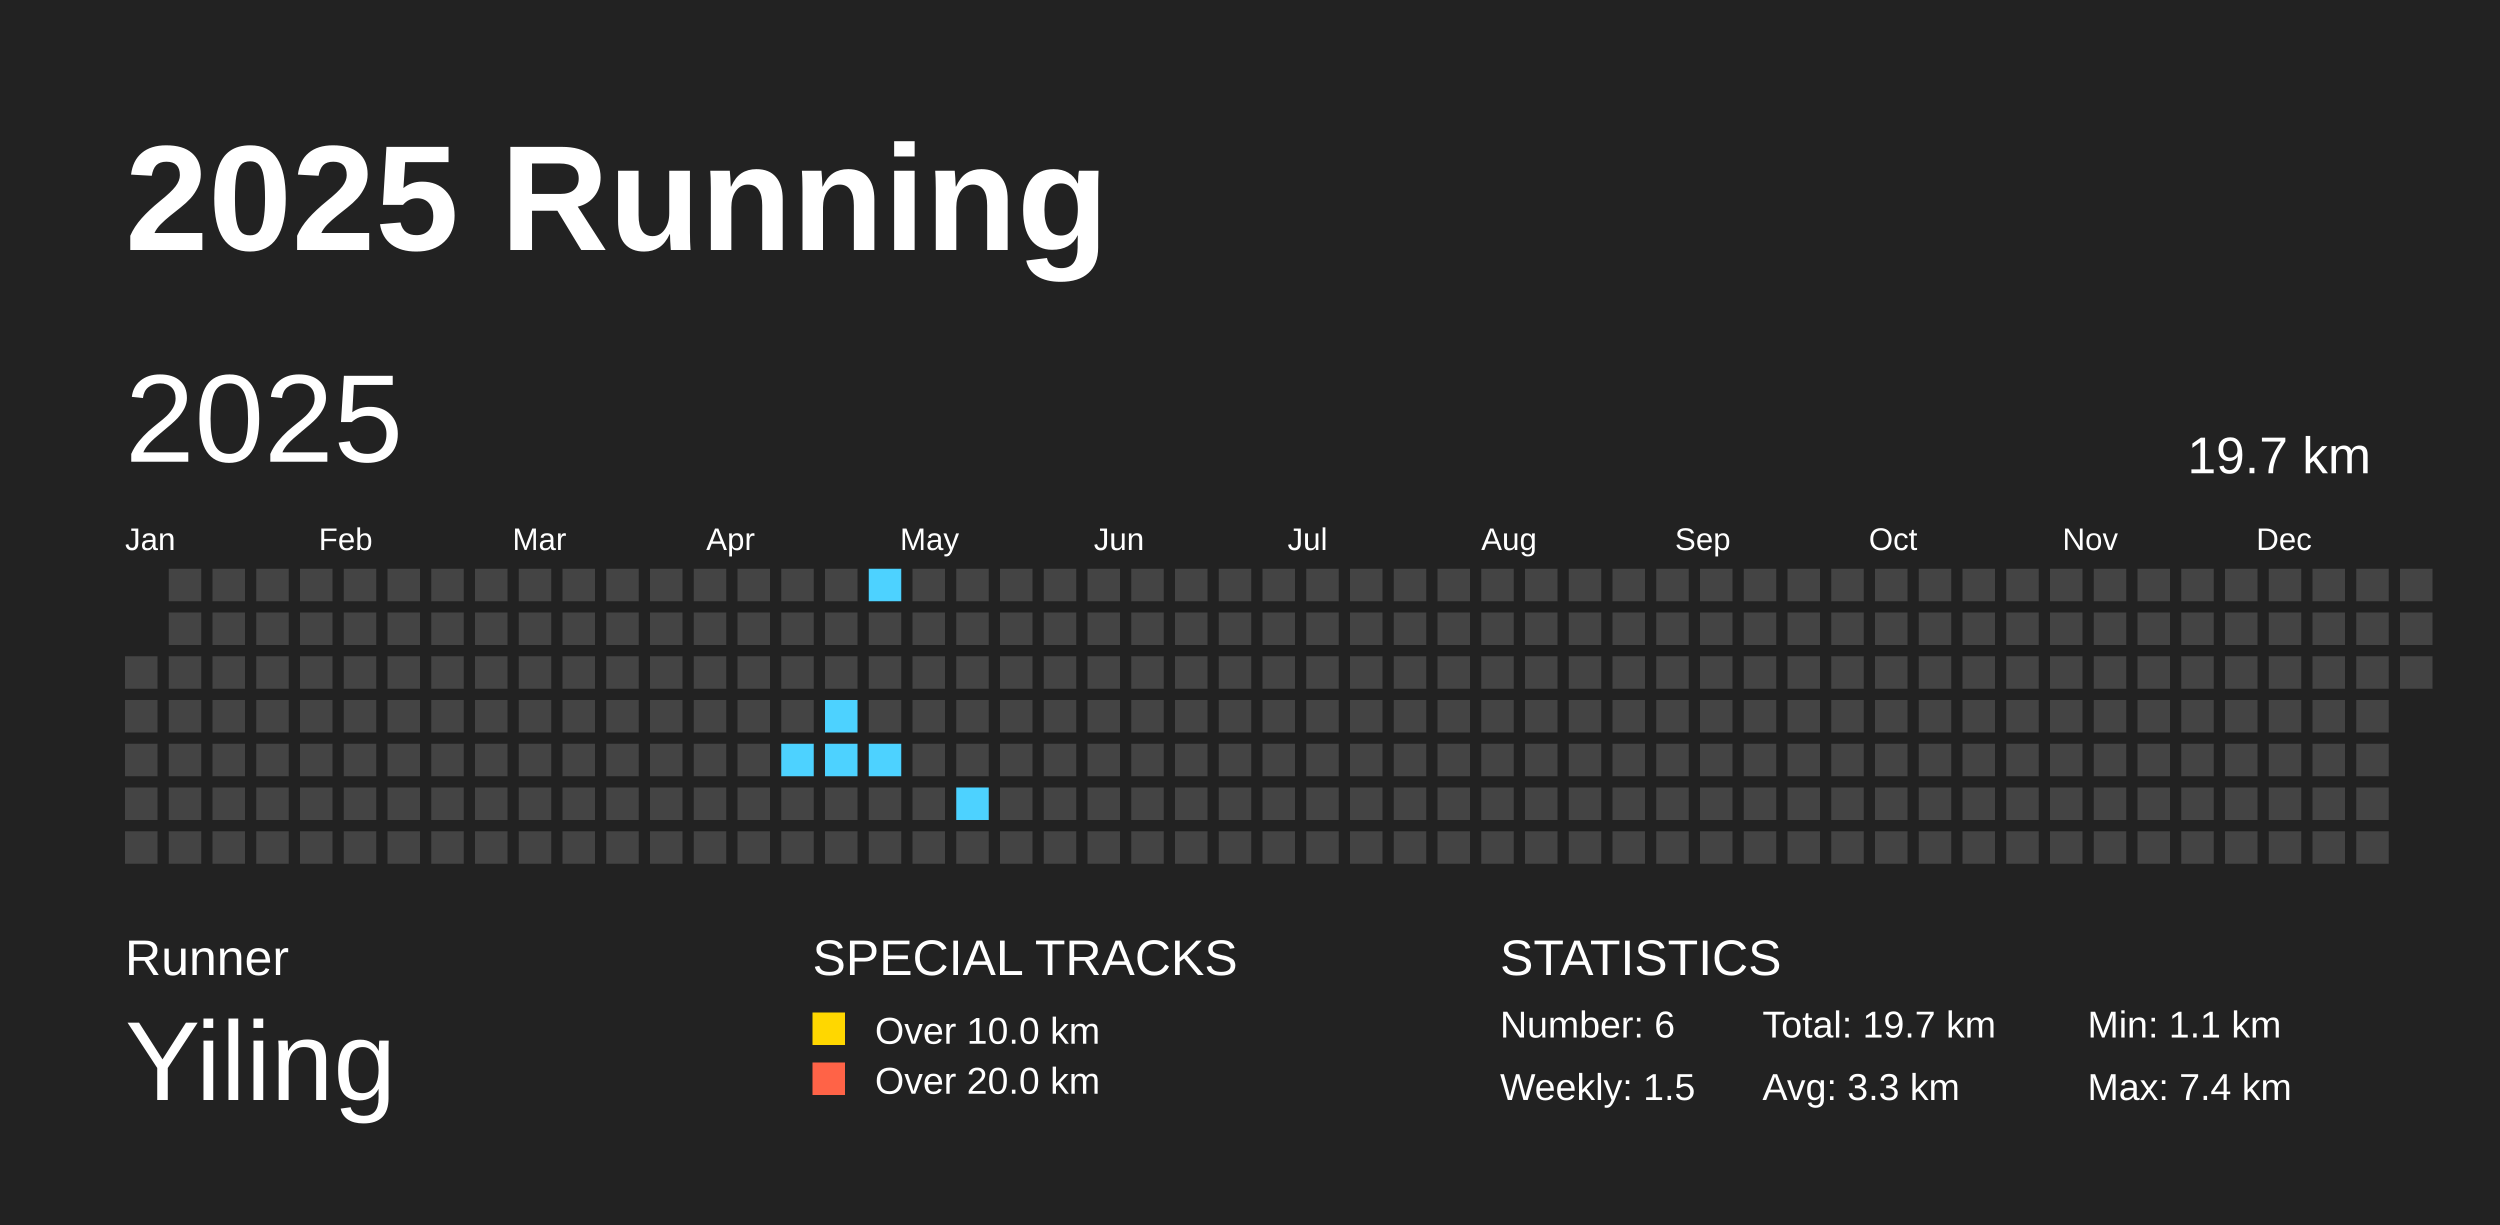
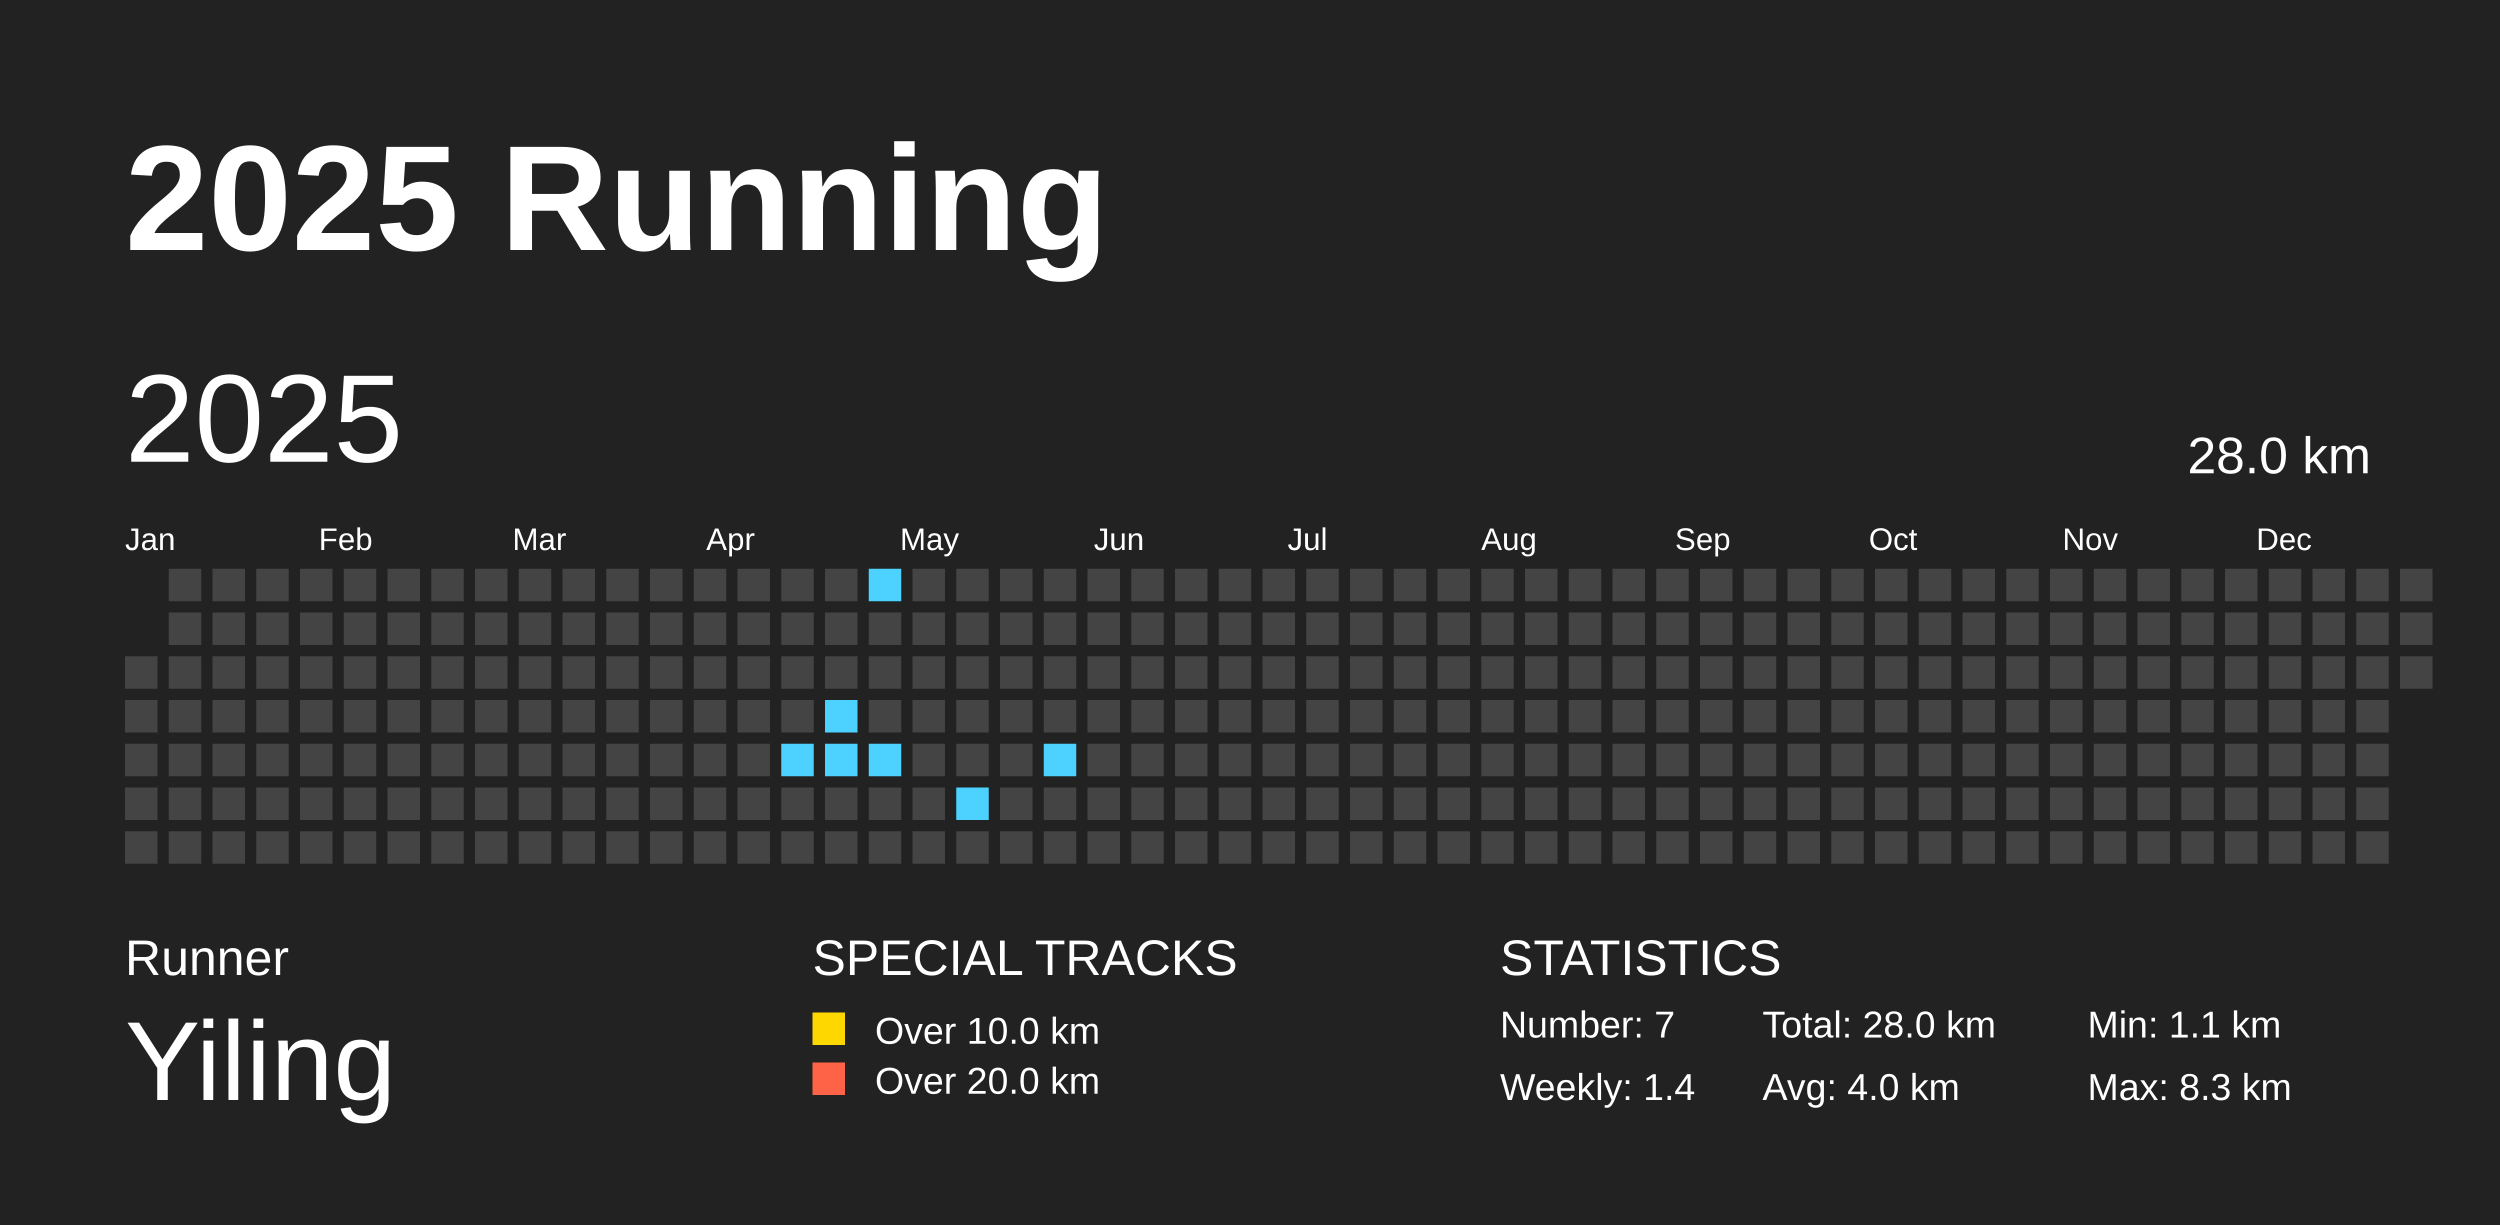
<svg xmlns="http://www.w3.org/2000/svg" baseProfile="full" height="98mm" version="1.1" viewBox="0,0,200,98" width="200mm">
  <defs />
  <rect fill="#222222" height="98" width="200" x="0" y="0" />
  <text fill="#FFFFFF" style="font-size:12px; font-family:Arial; font-weight:bold;" x="10" y="20">2025 Running</text>
  <text fill="#FFFFFF" style="font-size:4px; font-family:Arial" x="10" y="78">Runner</text>
  <text fill="#FFFFFF" style="font-size:9px; font-family:Arial" x="10" y="88">Yiling</text>
  <text fill="#FFFFFF" style="font-size:4px; font-family:Arial" x="65" y="78">SPECIAL TRACKS</text>
  <rect fill="gold" height="2.6" width="2.6" x="65" y="81" />
  <text fill="#FFFFFF" style="font-size:3px; font-family:Arial" x="70" y="83.5">Over 10.0 km</text>
  <rect fill="tomato" height="2.6" width="2.6" x="65" y="85" />
  <text fill="#FFFFFF" style="font-size:3px; font-family:Arial" x="70" y="87.5">Over 20.0 km</text>
  <text fill="#FFFFFF" style="font-size:4px; font-family:Arial" x="120" y="78">STATISTICS</text>
-   <text fill="#FFFFFF" style="font-size:3px; font-family:Arial" x="120" y="83">Number: 6</text>
-   <text fill="#FFFFFF" style="font-size:3px; font-family:Arial" x="120" y="88">Weekly: 1.5</text>
-   <text fill="#FFFFFF" style="font-size:3px; font-family:Arial" x="141" y="83">Total: 19.7 km</text>
-   <text fill="#FFFFFF" style="font-size:3px; font-family:Arial" x="141" y="88">Avg: 3.3 km</text>
+   <text fill="#FFFFFF" style="font-size:3px; font-family:Arial" x="120" y="83">Number: 7</text>
+   <text fill="#FFFFFF" style="font-size:3px; font-family:Arial" x="120" y="88">Weekly: 1.4</text>
+   <text fill="#FFFFFF" style="font-size:3px; font-family:Arial" x="141" y="83">Total: 28.0 km</text>
+   <text fill="#FFFFFF" style="font-size:3px; font-family:Arial" x="141" y="88">Avg: 4.0 km</text>
  <text fill="#FFFFFF" style="font-size:3px; font-family:Arial" x="167" y="83">Min: 1.1 km</text>
-   <text fill="#FFFFFF" style="font-size:3px; font-family:Arial" x="167" y="88">Max: 7.4 km</text>
+   <text fill="#FFFFFF" style="font-size:3px; font-family:Arial" x="167" y="88">Max: 8.3 km</text>
  <text dominant-baseline="hanging" fill="#FFFFFF" style="font-size:10.0px; font-family:Arial;" x="10" y="30">2025</text>
-   <text dominant-baseline="hanging" fill="#FFFFFF" style="font-size:4.125px; font-family:Arial;" x="175" y="35">19.7 km</text>
+   <text dominant-baseline="hanging" fill="#FFFFFF" style="font-size:4.125px; font-family:Arial;" x="175" y="35">28.0 km</text>
  <text fill="#FFFFFF" style="font-size:2.5px; font-family:Arial" x="10.0" y="44">Jan</text>
  <text fill="#FFFFFF" style="font-size:2.5px; font-family:Arial" x="25.5" y="44">Feb</text>
  <text fill="#FFFFFF" style="font-size:2.5px; font-family:Arial" x="41.0" y="44">Mar</text>
  <text fill="#FFFFFF" style="font-size:2.5px; font-family:Arial" x="56.5" y="44">Apr</text>
  <text fill="#FFFFFF" style="font-size:2.5px; font-family:Arial" x="72.0" y="44">May</text>
  <text fill="#FFFFFF" style="font-size:2.5px; font-family:Arial" x="87.5" y="44">Jun</text>
  <text fill="#FFFFFF" style="font-size:2.5px; font-family:Arial" x="103.0" y="44">Jul</text>
  <text fill="#FFFFFF" style="font-size:2.5px; font-family:Arial" x="118.5" y="44">Aug</text>
  <text fill="#FFFFFF" style="font-size:2.5px; font-family:Arial" x="134.0" y="44">Sep</text>
  <text fill="#FFFFFF" style="font-size:2.5px; font-family:Arial" x="149.5" y="44">Oct</text>
  <text fill="#FFFFFF" style="font-size:2.5px; font-family:Arial" x="165.0" y="44">Nov</text>
  <text fill="#FFFFFF" style="font-size:2.5px; font-family:Arial" x="180.5" y="44">Dec</text>
  <rect fill="#444444" height="2.6" width="2.6" x="10.0" y="52.5" />
  <rect fill="#444444" height="2.6" width="2.6" x="10.0" y="56.0" />
  <rect fill="#444444" height="2.6" width="2.6" x="10.0" y="59.5" />
  <rect fill="#444444" height="2.6" width="2.6" x="10.0" y="63.0" />
  <rect fill="#444444" height="2.6" width="2.6" x="10.0" y="66.5" />
  <rect fill="#444444" height="2.6" width="2.6" x="13.5" y="45.5" />
  <rect fill="#444444" height="2.6" width="2.6" x="13.5" y="49.0" />
  <rect fill="#444444" height="2.6" width="2.6" x="13.5" y="52.5" />
  <rect fill="#444444" height="2.6" width="2.6" x="13.5" y="56.0" />
  <rect fill="#444444" height="2.6" width="2.6" x="13.5" y="59.5" />
  <rect fill="#444444" height="2.6" width="2.6" x="13.5" y="63.0" />
  <rect fill="#444444" height="2.6" width="2.6" x="13.5" y="66.5" />
  <rect fill="#444444" height="2.6" width="2.6" x="17.0" y="45.5" />
  <rect fill="#444444" height="2.6" width="2.6" x="17.0" y="49.0" />
  <rect fill="#444444" height="2.6" width="2.6" x="17.0" y="52.5" />
  <rect fill="#444444" height="2.6" width="2.6" x="17.0" y="56.0" />
  <rect fill="#444444" height="2.6" width="2.6" x="17.0" y="59.5" />
  <rect fill="#444444" height="2.6" width="2.6" x="17.0" y="63.0" />
  <rect fill="#444444" height="2.6" width="2.6" x="17.0" y="66.5" />
  <rect fill="#444444" height="2.6" width="2.6" x="20.5" y="45.5" />
  <rect fill="#444444" height="2.6" width="2.6" x="20.5" y="49.0" />
  <rect fill="#444444" height="2.6" width="2.6" x="20.5" y="52.5" />
  <rect fill="#444444" height="2.6" width="2.6" x="20.5" y="56.0" />
  <rect fill="#444444" height="2.6" width="2.6" x="20.5" y="59.5" />
  <rect fill="#444444" height="2.6" width="2.6" x="20.5" y="63.0" />
  <rect fill="#444444" height="2.6" width="2.6" x="20.5" y="66.5" />
  <rect fill="#444444" height="2.6" width="2.6" x="24.0" y="45.5" />
  <rect fill="#444444" height="2.6" width="2.6" x="24.0" y="49.0" />
  <rect fill="#444444" height="2.6" width="2.6" x="24.0" y="52.5" />
  <rect fill="#444444" height="2.6" width="2.6" x="24.0" y="56.0" />
  <rect fill="#444444" height="2.6" width="2.6" x="24.0" y="59.5" />
  <rect fill="#444444" height="2.6" width="2.6" x="24.0" y="63.0" />
  <rect fill="#444444" height="2.6" width="2.6" x="24.0" y="66.5" />
  <rect fill="#444444" height="2.6" width="2.6" x="27.5" y="45.5" />
  <rect fill="#444444" height="2.6" width="2.6" x="27.5" y="49.0" />
  <rect fill="#444444" height="2.6" width="2.6" x="27.5" y="52.5" />
  <rect fill="#444444" height="2.6" width="2.6" x="27.5" y="56.0" />
  <rect fill="#444444" height="2.6" width="2.6" x="27.5" y="59.5" />
  <rect fill="#444444" height="2.6" width="2.6" x="27.5" y="63.0" />
  <rect fill="#444444" height="2.6" width="2.6" x="27.5" y="66.5" />
  <rect fill="#444444" height="2.6" width="2.6" x="31.0" y="45.5" />
  <rect fill="#444444" height="2.6" width="2.6" x="31.0" y="49.0" />
  <rect fill="#444444" height="2.6" width="2.6" x="31.0" y="52.5" />
  <rect fill="#444444" height="2.6" width="2.6" x="31.0" y="56.0" />
  <rect fill="#444444" height="2.6" width="2.6" x="31.0" y="59.5" />
  <rect fill="#444444" height="2.6" width="2.6" x="31.0" y="63.0" />
  <rect fill="#444444" height="2.6" width="2.6" x="31.0" y="66.5" />
  <rect fill="#444444" height="2.6" width="2.6" x="34.5" y="45.5" />
  <rect fill="#444444" height="2.6" width="2.6" x="34.5" y="49.0" />
  <rect fill="#444444" height="2.6" width="2.6" x="34.5" y="52.5" />
  <rect fill="#444444" height="2.6" width="2.6" x="34.5" y="56.0" />
  <rect fill="#444444" height="2.6" width="2.6" x="34.5" y="59.5" />
  <rect fill="#444444" height="2.6" width="2.6" x="34.5" y="63.0" />
  <rect fill="#444444" height="2.6" width="2.6" x="34.5" y="66.5" />
  <rect fill="#444444" height="2.6" width="2.6" x="38.0" y="45.5" />
  <rect fill="#444444" height="2.6" width="2.6" x="38.0" y="49.0" />
  <rect fill="#444444" height="2.6" width="2.6" x="38.0" y="52.5" />
  <rect fill="#444444" height="2.6" width="2.6" x="38.0" y="56.0" />
  <rect fill="#444444" height="2.6" width="2.6" x="38.0" y="59.5" />
  <rect fill="#444444" height="2.6" width="2.6" x="38.0" y="63.0" />
  <rect fill="#444444" height="2.6" width="2.6" x="38.0" y="66.5" />
  <rect fill="#444444" height="2.6" width="2.6" x="41.5" y="45.5" />
  <rect fill="#444444" height="2.6" width="2.6" x="41.5" y="49.0" />
  <rect fill="#444444" height="2.6" width="2.6" x="41.5" y="52.5" />
  <rect fill="#444444" height="2.6" width="2.6" x="41.5" y="56.0" />
  <rect fill="#444444" height="2.6" width="2.6" x="41.5" y="59.5" />
  <rect fill="#444444" height="2.6" width="2.6" x="41.5" y="63.0" />
  <rect fill="#444444" height="2.6" width="2.6" x="41.5" y="66.5" />
  <rect fill="#444444" height="2.6" width="2.6" x="45.0" y="45.5" />
  <rect fill="#444444" height="2.6" width="2.6" x="45.0" y="49.0" />
  <rect fill="#444444" height="2.6" width="2.6" x="45.0" y="52.5" />
  <rect fill="#444444" height="2.6" width="2.6" x="45.0" y="56.0" />
  <rect fill="#444444" height="2.6" width="2.6" x="45.0" y="59.5" />
  <rect fill="#444444" height="2.6" width="2.6" x="45.0" y="63.0" />
  <rect fill="#444444" height="2.6" width="2.6" x="45.0" y="66.5" />
  <rect fill="#444444" height="2.6" width="2.6" x="48.5" y="45.5" />
  <rect fill="#444444" height="2.6" width="2.6" x="48.5" y="49.0" />
  <rect fill="#444444" height="2.6" width="2.6" x="48.5" y="52.5" />
  <rect fill="#444444" height="2.6" width="2.6" x="48.5" y="56.0" />
  <rect fill="#444444" height="2.6" width="2.6" x="48.5" y="59.5" />
  <rect fill="#444444" height="2.6" width="2.6" x="48.5" y="63.0" />
  <rect fill="#444444" height="2.6" width="2.6" x="48.5" y="66.5" />
  <rect fill="#444444" height="2.6" width="2.6" x="52.0" y="45.5" />
  <rect fill="#444444" height="2.6" width="2.6" x="52.0" y="49.0" />
  <rect fill="#444444" height="2.6" width="2.6" x="52.0" y="52.5" />
  <rect fill="#444444" height="2.6" width="2.6" x="52.0" y="56.0" />
  <rect fill="#444444" height="2.6" width="2.6" x="52.0" y="59.5" />
  <rect fill="#444444" height="2.6" width="2.6" x="52.0" y="63.0" />
  <rect fill="#444444" height="2.6" width="2.6" x="52.0" y="66.5" />
  <rect fill="#444444" height="2.6" width="2.6" x="55.5" y="45.5" />
  <rect fill="#444444" height="2.6" width="2.6" x="55.5" y="49.0" />
  <rect fill="#444444" height="2.6" width="2.6" x="55.5" y="52.5" />
  <rect fill="#444444" height="2.6" width="2.6" x="55.5" y="56.0" />
  <rect fill="#444444" height="2.6" width="2.6" x="55.5" y="59.5" />
  <rect fill="#444444" height="2.6" width="2.6" x="55.5" y="63.0" />
  <rect fill="#444444" height="2.6" width="2.6" x="55.5" y="66.5" />
  <rect fill="#444444" height="2.6" width="2.6" x="59.0" y="45.5" />
  <rect fill="#444444" height="2.6" width="2.6" x="59.0" y="49.0" />
  <rect fill="#444444" height="2.6" width="2.6" x="59.0" y="52.5" />
  <rect fill="#444444" height="2.6" width="2.6" x="59.0" y="56.0" />
  <rect fill="#444444" height="2.6" width="2.6" x="59.0" y="59.5" />
  <rect fill="#444444" height="2.6" width="2.6" x="59.0" y="63.0" />
  <rect fill="#444444" height="2.6" width="2.6" x="59.0" y="66.5" />
  <rect fill="#444444" height="2.6" width="2.6" x="62.5" y="45.5" />
  <rect fill="#444444" height="2.6" width="2.6" x="62.5" y="49.0" />
  <rect fill="#444444" height="2.6" width="2.6" x="62.5" y="52.5" />
  <rect fill="#444444" height="2.6" width="2.6" x="62.5" y="56.0" />
  <rect fill="#4DD2FF" height="2.6" width="2.6" x="62.5" y="59.5" />
  <rect fill="#444444" height="2.6" width="2.6" x="62.5" y="63.0" />
  <rect fill="#444444" height="2.6" width="2.6" x="62.5" y="66.5" />
  <rect fill="#444444" height="2.6" width="2.6" x="66.0" y="45.5" />
  <rect fill="#444444" height="2.6" width="2.6" x="66.0" y="49.0" />
  <rect fill="#444444" height="2.6" width="2.6" x="66.0" y="52.5" />
  <rect fill="#4DD2FF" height="2.6" width="2.6" x="66.0" y="56.0" />
  <rect fill="#4DD2FF" height="2.6" width="2.6" x="66.0" y="59.5" />
  <rect fill="#444444" height="2.6" width="2.6" x="66.0" y="63.0" />
  <rect fill="#444444" height="2.6" width="2.6" x="66.0" y="66.5" />
  <rect fill="#4DD2FF" height="2.6" width="2.6" x="69.5" y="45.5" />
  <rect fill="#444444" height="2.6" width="2.6" x="69.5" y="49.0" />
  <rect fill="#444444" height="2.6" width="2.6" x="69.5" y="52.5" />
  <rect fill="#444444" height="2.6" width="2.6" x="69.5" y="56.0" />
  <rect fill="#4DD2FF" height="2.6" width="2.6" x="69.5" y="59.5" />
  <rect fill="#444444" height="2.6" width="2.6" x="69.5" y="63.0" />
  <rect fill="#444444" height="2.6" width="2.6" x="69.5" y="66.5" />
  <rect fill="#444444" height="2.6" width="2.6" x="73.0" y="45.5" />
  <rect fill="#444444" height="2.6" width="2.6" x="73.0" y="49.0" />
  <rect fill="#444444" height="2.6" width="2.6" x="73.0" y="52.5" />
  <rect fill="#444444" height="2.6" width="2.6" x="73.0" y="56.0" />
  <rect fill="#444444" height="2.6" width="2.6" x="73.0" y="59.5" />
  <rect fill="#444444" height="2.6" width="2.6" x="73.0" y="63.0" />
  <rect fill="#444444" height="2.6" width="2.6" x="73.0" y="66.5" />
  <rect fill="#444444" height="2.6" width="2.6" x="76.5" y="45.5" />
  <rect fill="#444444" height="2.6" width="2.6" x="76.5" y="49.0" />
  <rect fill="#444444" height="2.6" width="2.6" x="76.5" y="52.5" />
  <rect fill="#444444" height="2.6" width="2.6" x="76.5" y="56.0" />
  <rect fill="#444444" height="2.6" width="2.6" x="76.5" y="59.5" />
  <rect fill="#4DD2FF" height="2.6" width="2.6" x="76.5" y="63.0" />
  <rect fill="#444444" height="2.6" width="2.6" x="76.5" y="66.5" />
  <rect fill="#444444" height="2.6" width="2.6" x="80.0" y="45.5" />
  <rect fill="#444444" height="2.6" width="2.6" x="80.0" y="49.0" />
  <rect fill="#444444" height="2.6" width="2.6" x="80.0" y="52.5" />
  <rect fill="#444444" height="2.6" width="2.6" x="80.0" y="56.0" />
  <rect fill="#444444" height="2.6" width="2.6" x="80.0" y="59.5" />
  <rect fill="#444444" height="2.6" width="2.6" x="80.0" y="63.0" />
  <rect fill="#444444" height="2.6" width="2.6" x="80.0" y="66.5" />
  <rect fill="#444444" height="2.6" width="2.6" x="83.5" y="45.5" />
  <rect fill="#444444" height="2.6" width="2.6" x="83.5" y="49.0" />
  <rect fill="#444444" height="2.6" width="2.6" x="83.5" y="52.5" />
  <rect fill="#444444" height="2.6" width="2.6" x="83.5" y="56.0" />
-   <rect fill="#444444" height="2.6" width="2.6" x="83.5" y="59.5" />
+   <rect fill="#4DD2FF" height="2.6" width="2.6" x="83.5" y="59.5" />
  <rect fill="#444444" height="2.6" width="2.6" x="83.5" y="63.0" />
  <rect fill="#444444" height="2.6" width="2.6" x="83.5" y="66.5" />
  <rect fill="#444444" height="2.6" width="2.6" x="87.0" y="45.5" />
  <rect fill="#444444" height="2.6" width="2.6" x="87.0" y="49.0" />
  <rect fill="#444444" height="2.6" width="2.6" x="87.0" y="52.5" />
  <rect fill="#444444" height="2.6" width="2.6" x="87.0" y="56.0" />
  <rect fill="#444444" height="2.6" width="2.6" x="87.0" y="59.5" />
  <rect fill="#444444" height="2.6" width="2.6" x="87.0" y="63.0" />
  <rect fill="#444444" height="2.6" width="2.6" x="87.0" y="66.5" />
  <rect fill="#444444" height="2.6" width="2.6" x="90.5" y="45.5" />
  <rect fill="#444444" height="2.6" width="2.6" x="90.5" y="49.0" />
  <rect fill="#444444" height="2.6" width="2.6" x="90.5" y="52.5" />
  <rect fill="#444444" height="2.6" width="2.6" x="90.5" y="56.0" />
  <rect fill="#444444" height="2.6" width="2.6" x="90.5" y="59.5" />
  <rect fill="#444444" height="2.6" width="2.6" x="90.5" y="63.0" />
  <rect fill="#444444" height="2.6" width="2.6" x="90.5" y="66.5" />
  <rect fill="#444444" height="2.6" width="2.6" x="94.0" y="45.5" />
  <rect fill="#444444" height="2.6" width="2.6" x="94.0" y="49.0" />
  <rect fill="#444444" height="2.6" width="2.6" x="94.0" y="52.5" />
  <rect fill="#444444" height="2.6" width="2.6" x="94.0" y="56.0" />
  <rect fill="#444444" height="2.6" width="2.6" x="94.0" y="59.5" />
  <rect fill="#444444" height="2.6" width="2.6" x="94.0" y="63.0" />
  <rect fill="#444444" height="2.6" width="2.6" x="94.0" y="66.5" />
  <rect fill="#444444" height="2.6" width="2.6" x="97.5" y="45.5" />
  <rect fill="#444444" height="2.6" width="2.6" x="97.5" y="49.0" />
  <rect fill="#444444" height="2.6" width="2.6" x="97.5" y="52.5" />
  <rect fill="#444444" height="2.6" width="2.6" x="97.5" y="56.0" />
  <rect fill="#444444" height="2.6" width="2.6" x="97.5" y="59.5" />
  <rect fill="#444444" height="2.6" width="2.6" x="97.5" y="63.0" />
  <rect fill="#444444" height="2.6" width="2.6" x="97.5" y="66.5" />
  <rect fill="#444444" height="2.6" width="2.6" x="101.0" y="45.5" />
  <rect fill="#444444" height="2.6" width="2.6" x="101.0" y="49.0" />
  <rect fill="#444444" height="2.6" width="2.6" x="101.0" y="52.5" />
  <rect fill="#444444" height="2.6" width="2.6" x="101.0" y="56.0" />
  <rect fill="#444444" height="2.6" width="2.6" x="101.0" y="59.5" />
  <rect fill="#444444" height="2.6" width="2.6" x="101.0" y="63.0" />
  <rect fill="#444444" height="2.6" width="2.6" x="101.0" y="66.5" />
  <rect fill="#444444" height="2.6" width="2.6" x="104.5" y="45.5" />
  <rect fill="#444444" height="2.6" width="2.6" x="104.5" y="49.0" />
  <rect fill="#444444" height="2.6" width="2.6" x="104.5" y="52.5" />
  <rect fill="#444444" height="2.6" width="2.6" x="104.5" y="56.0" />
  <rect fill="#444444" height="2.6" width="2.6" x="104.5" y="59.5" />
  <rect fill="#444444" height="2.6" width="2.6" x="104.5" y="63.0" />
  <rect fill="#444444" height="2.6" width="2.6" x="104.5" y="66.5" />
  <rect fill="#444444" height="2.6" width="2.6" x="108.0" y="45.5" />
  <rect fill="#444444" height="2.6" width="2.6" x="108.0" y="49.0" />
  <rect fill="#444444" height="2.6" width="2.6" x="108.0" y="52.5" />
  <rect fill="#444444" height="2.6" width="2.6" x="108.0" y="56.0" />
  <rect fill="#444444" height="2.6" width="2.6" x="108.0" y="59.5" />
  <rect fill="#444444" height="2.6" width="2.6" x="108.0" y="63.0" />
  <rect fill="#444444" height="2.6" width="2.6" x="108.0" y="66.5" />
  <rect fill="#444444" height="2.6" width="2.6" x="111.5" y="45.5" />
  <rect fill="#444444" height="2.6" width="2.6" x="111.5" y="49.0" />
  <rect fill="#444444" height="2.6" width="2.6" x="111.5" y="52.5" />
  <rect fill="#444444" height="2.6" width="2.6" x="111.5" y="56.0" />
  <rect fill="#444444" height="2.6" width="2.6" x="111.5" y="59.5" />
  <rect fill="#444444" height="2.6" width="2.6" x="111.5" y="63.0" />
  <rect fill="#444444" height="2.6" width="2.6" x="111.5" y="66.5" />
  <rect fill="#444444" height="2.6" width="2.6" x="115.0" y="45.5" />
  <rect fill="#444444" height="2.6" width="2.6" x="115.0" y="49.0" />
  <rect fill="#444444" height="2.6" width="2.6" x="115.0" y="52.5" />
  <rect fill="#444444" height="2.6" width="2.6" x="115.0" y="56.0" />
  <rect fill="#444444" height="2.6" width="2.6" x="115.0" y="59.5" />
  <rect fill="#444444" height="2.6" width="2.6" x="115.0" y="63.0" />
  <rect fill="#444444" height="2.6" width="2.6" x="115.0" y="66.5" />
  <rect fill="#444444" height="2.6" width="2.6" x="118.5" y="45.5" />
  <rect fill="#444444" height="2.6" width="2.6" x="118.5" y="49.0" />
  <rect fill="#444444" height="2.6" width="2.6" x="118.5" y="52.5" />
  <rect fill="#444444" height="2.6" width="2.6" x="118.5" y="56.0" />
  <rect fill="#444444" height="2.6" width="2.6" x="118.5" y="59.5" />
  <rect fill="#444444" height="2.6" width="2.6" x="118.5" y="63.0" />
  <rect fill="#444444" height="2.6" width="2.6" x="118.5" y="66.5" />
  <rect fill="#444444" height="2.6" width="2.6" x="122.0" y="45.5" />
  <rect fill="#444444" height="2.6" width="2.6" x="122.0" y="49.0" />
  <rect fill="#444444" height="2.6" width="2.6" x="122.0" y="52.5" />
  <rect fill="#444444" height="2.6" width="2.6" x="122.0" y="56.0" />
  <rect fill="#444444" height="2.6" width="2.6" x="122.0" y="59.5" />
  <rect fill="#444444" height="2.6" width="2.6" x="122.0" y="63.0" />
  <rect fill="#444444" height="2.6" width="2.6" x="122.0" y="66.5" />
  <rect fill="#444444" height="2.6" width="2.6" x="125.5" y="45.5" />
  <rect fill="#444444" height="2.6" width="2.6" x="125.5" y="49.0" />
  <rect fill="#444444" height="2.6" width="2.6" x="125.5" y="52.5" />
  <rect fill="#444444" height="2.6" width="2.6" x="125.5" y="56.0" />
  <rect fill="#444444" height="2.6" width="2.6" x="125.5" y="59.5" />
  <rect fill="#444444" height="2.6" width="2.6" x="125.5" y="63.0" />
  <rect fill="#444444" height="2.6" width="2.6" x="125.5" y="66.5" />
  <rect fill="#444444" height="2.6" width="2.6" x="129.0" y="45.5" />
  <rect fill="#444444" height="2.6" width="2.6" x="129.0" y="49.0" />
  <rect fill="#444444" height="2.6" width="2.6" x="129.0" y="52.5" />
  <rect fill="#444444" height="2.6" width="2.6" x="129.0" y="56.0" />
  <rect fill="#444444" height="2.6" width="2.6" x="129.0" y="59.5" />
  <rect fill="#444444" height="2.6" width="2.6" x="129.0" y="63.0" />
  <rect fill="#444444" height="2.6" width="2.6" x="129.0" y="66.5" />
  <rect fill="#444444" height="2.6" width="2.6" x="132.5" y="45.5" />
  <rect fill="#444444" height="2.6" width="2.6" x="132.5" y="49.0" />
  <rect fill="#444444" height="2.6" width="2.6" x="132.5" y="52.5" />
  <rect fill="#444444" height="2.6" width="2.6" x="132.5" y="56.0" />
  <rect fill="#444444" height="2.6" width="2.6" x="132.5" y="59.5" />
  <rect fill="#444444" height="2.6" width="2.6" x="132.5" y="63.0" />
  <rect fill="#444444" height="2.6" width="2.6" x="132.5" y="66.5" />
  <rect fill="#444444" height="2.6" width="2.6" x="136.0" y="45.5" />
  <rect fill="#444444" height="2.6" width="2.6" x="136.0" y="49.0" />
  <rect fill="#444444" height="2.6" width="2.6" x="136.0" y="52.5" />
  <rect fill="#444444" height="2.6" width="2.6" x="136.0" y="56.0" />
  <rect fill="#444444" height="2.6" width="2.6" x="136.0" y="59.5" />
  <rect fill="#444444" height="2.6" width="2.6" x="136.0" y="63.0" />
  <rect fill="#444444" height="2.6" width="2.6" x="136.0" y="66.5" />
  <rect fill="#444444" height="2.6" width="2.6" x="139.5" y="45.5" />
  <rect fill="#444444" height="2.6" width="2.6" x="139.5" y="49.0" />
  <rect fill="#444444" height="2.6" width="2.6" x="139.5" y="52.5" />
  <rect fill="#444444" height="2.6" width="2.6" x="139.5" y="56.0" />
  <rect fill="#444444" height="2.6" width="2.6" x="139.5" y="59.5" />
  <rect fill="#444444" height="2.6" width="2.6" x="139.5" y="63.0" />
  <rect fill="#444444" height="2.6" width="2.6" x="139.5" y="66.5" />
  <rect fill="#444444" height="2.6" width="2.6" x="143.0" y="45.5" />
  <rect fill="#444444" height="2.6" width="2.6" x="143.0" y="49.0" />
  <rect fill="#444444" height="2.6" width="2.6" x="143.0" y="52.5" />
  <rect fill="#444444" height="2.6" width="2.6" x="143.0" y="56.0" />
  <rect fill="#444444" height="2.6" width="2.6" x="143.0" y="59.5" />
  <rect fill="#444444" height="2.6" width="2.6" x="143.0" y="63.0" />
  <rect fill="#444444" height="2.6" width="2.6" x="143.0" y="66.5" />
  <rect fill="#444444" height="2.6" width="2.6" x="146.5" y="45.5" />
  <rect fill="#444444" height="2.6" width="2.6" x="146.5" y="49.0" />
  <rect fill="#444444" height="2.6" width="2.6" x="146.5" y="52.5" />
  <rect fill="#444444" height="2.6" width="2.6" x="146.5" y="56.0" />
  <rect fill="#444444" height="2.6" width="2.6" x="146.5" y="59.5" />
  <rect fill="#444444" height="2.6" width="2.6" x="146.5" y="63.0" />
  <rect fill="#444444" height="2.6" width="2.6" x="146.5" y="66.5" />
  <rect fill="#444444" height="2.6" width="2.6" x="150.0" y="45.5" />
  <rect fill="#444444" height="2.6" width="2.6" x="150.0" y="49.0" />
  <rect fill="#444444" height="2.6" width="2.6" x="150.0" y="52.5" />
  <rect fill="#444444" height="2.6" width="2.6" x="150.0" y="56.0" />
  <rect fill="#444444" height="2.6" width="2.6" x="150.0" y="59.5" />
  <rect fill="#444444" height="2.6" width="2.6" x="150.0" y="63.0" />
  <rect fill="#444444" height="2.6" width="2.6" x="150.0" y="66.5" />
  <rect fill="#444444" height="2.6" width="2.6" x="153.5" y="45.5" />
  <rect fill="#444444" height="2.6" width="2.6" x="153.5" y="49.0" />
  <rect fill="#444444" height="2.6" width="2.6" x="153.5" y="52.5" />
  <rect fill="#444444" height="2.6" width="2.6" x="153.5" y="56.0" />
  <rect fill="#444444" height="2.6" width="2.6" x="153.5" y="59.5" />
  <rect fill="#444444" height="2.6" width="2.6" x="153.5" y="63.0" />
  <rect fill="#444444" height="2.6" width="2.6" x="153.5" y="66.5" />
  <rect fill="#444444" height="2.6" width="2.6" x="157.0" y="45.5" />
  <rect fill="#444444" height="2.6" width="2.6" x="157.0" y="49.0" />
  <rect fill="#444444" height="2.6" width="2.6" x="157.0" y="52.5" />
  <rect fill="#444444" height="2.6" width="2.6" x="157.0" y="56.0" />
  <rect fill="#444444" height="2.6" width="2.6" x="157.0" y="59.5" />
  <rect fill="#444444" height="2.6" width="2.6" x="157.0" y="63.0" />
  <rect fill="#444444" height="2.6" width="2.6" x="157.0" y="66.5" />
  <rect fill="#444444" height="2.6" width="2.6" x="160.5" y="45.5" />
  <rect fill="#444444" height="2.6" width="2.6" x="160.5" y="49.0" />
  <rect fill="#444444" height="2.6" width="2.6" x="160.5" y="52.5" />
  <rect fill="#444444" height="2.6" width="2.6" x="160.5" y="56.0" />
  <rect fill="#444444" height="2.6" width="2.6" x="160.5" y="59.5" />
  <rect fill="#444444" height="2.6" width="2.6" x="160.5" y="63.0" />
  <rect fill="#444444" height="2.6" width="2.6" x="160.5" y="66.5" />
  <rect fill="#444444" height="2.6" width="2.6" x="164.0" y="45.5" />
  <rect fill="#444444" height="2.6" width="2.6" x="164.0" y="49.0" />
  <rect fill="#444444" height="2.6" width="2.6" x="164.0" y="52.5" />
  <rect fill="#444444" height="2.6" width="2.6" x="164.0" y="56.0" />
  <rect fill="#444444" height="2.6" width="2.6" x="164.0" y="59.5" />
  <rect fill="#444444" height="2.6" width="2.6" x="164.0" y="63.0" />
  <rect fill="#444444" height="2.6" width="2.6" x="164.0" y="66.5" />
  <rect fill="#444444" height="2.6" width="2.6" x="167.5" y="45.5" />
  <rect fill="#444444" height="2.6" width="2.6" x="167.5" y="49.0" />
  <rect fill="#444444" height="2.6" width="2.6" x="167.5" y="52.5" />
  <rect fill="#444444" height="2.6" width="2.6" x="167.5" y="56.0" />
  <rect fill="#444444" height="2.6" width="2.6" x="167.5" y="59.5" />
  <rect fill="#444444" height="2.6" width="2.6" x="167.5" y="63.0" />
  <rect fill="#444444" height="2.6" width="2.6" x="167.5" y="66.5" />
  <rect fill="#444444" height="2.6" width="2.6" x="171.0" y="45.5" />
  <rect fill="#444444" height="2.6" width="2.6" x="171.0" y="49.0" />
  <rect fill="#444444" height="2.6" width="2.6" x="171.0" y="52.5" />
  <rect fill="#444444" height="2.6" width="2.6" x="171.0" y="56.0" />
  <rect fill="#444444" height="2.6" width="2.6" x="171.0" y="59.5" />
  <rect fill="#444444" height="2.6" width="2.6" x="171.0" y="63.0" />
  <rect fill="#444444" height="2.6" width="2.6" x="171.0" y="66.5" />
  <rect fill="#444444" height="2.6" width="2.6" x="174.5" y="45.5" />
  <rect fill="#444444" height="2.6" width="2.6" x="174.5" y="49.0" />
  <rect fill="#444444" height="2.6" width="2.6" x="174.5" y="52.5" />
  <rect fill="#444444" height="2.6" width="2.6" x="174.5" y="56.0" />
  <rect fill="#444444" height="2.6" width="2.6" x="174.5" y="59.5" />
  <rect fill="#444444" height="2.6" width="2.6" x="174.5" y="63.0" />
  <rect fill="#444444" height="2.6" width="2.6" x="174.5" y="66.5" />
  <rect fill="#444444" height="2.6" width="2.6" x="178.0" y="45.5" />
  <rect fill="#444444" height="2.6" width="2.6" x="178.0" y="49.0" />
  <rect fill="#444444" height="2.6" width="2.6" x="178.0" y="52.5" />
  <rect fill="#444444" height="2.6" width="2.6" x="178.0" y="56.0" />
  <rect fill="#444444" height="2.6" width="2.6" x="178.0" y="59.5" />
  <rect fill="#444444" height="2.6" width="2.6" x="178.0" y="63.0" />
  <rect fill="#444444" height="2.6" width="2.6" x="178.0" y="66.5" />
  <rect fill="#444444" height="2.6" width="2.6" x="181.5" y="45.5" />
  <rect fill="#444444" height="2.6" width="2.6" x="181.5" y="49.0" />
  <rect fill="#444444" height="2.6" width="2.6" x="181.5" y="52.5" />
  <rect fill="#444444" height="2.6" width="2.6" x="181.5" y="56.0" />
  <rect fill="#444444" height="2.6" width="2.6" x="181.5" y="59.5" />
  <rect fill="#444444" height="2.6" width="2.6" x="181.5" y="63.0" />
  <rect fill="#444444" height="2.6" width="2.6" x="181.5" y="66.5" />
  <rect fill="#444444" height="2.6" width="2.6" x="185.0" y="45.5" />
  <rect fill="#444444" height="2.6" width="2.6" x="185.0" y="49.0" />
  <rect fill="#444444" height="2.6" width="2.6" x="185.0" y="52.5" />
  <rect fill="#444444" height="2.6" width="2.6" x="185.0" y="56.0" />
  <rect fill="#444444" height="2.6" width="2.6" x="185.0" y="59.5" />
  <rect fill="#444444" height="2.6" width="2.6" x="185.0" y="63.0" />
  <rect fill="#444444" height="2.6" width="2.6" x="185.0" y="66.5" />
  <rect fill="#444444" height="2.6" width="2.6" x="188.5" y="45.5" />
  <rect fill="#444444" height="2.6" width="2.6" x="188.5" y="49.0" />
  <rect fill="#444444" height="2.6" width="2.6" x="188.5" y="52.5" />
  <rect fill="#444444" height="2.6" width="2.6" x="188.5" y="56.0" />
  <rect fill="#444444" height="2.6" width="2.6" x="188.5" y="59.5" />
  <rect fill="#444444" height="2.6" width="2.6" x="188.5" y="63.0" />
  <rect fill="#444444" height="2.6" width="2.6" x="188.5" y="66.5" />
  <rect fill="#444444" height="2.6" width="2.6" x="192.0" y="45.5" />
  <rect fill="#444444" height="2.6" width="2.6" x="192.0" y="49.0" />
  <rect fill="#444444" height="2.6" width="2.6" x="192.0" y="52.5" />
</svg>
